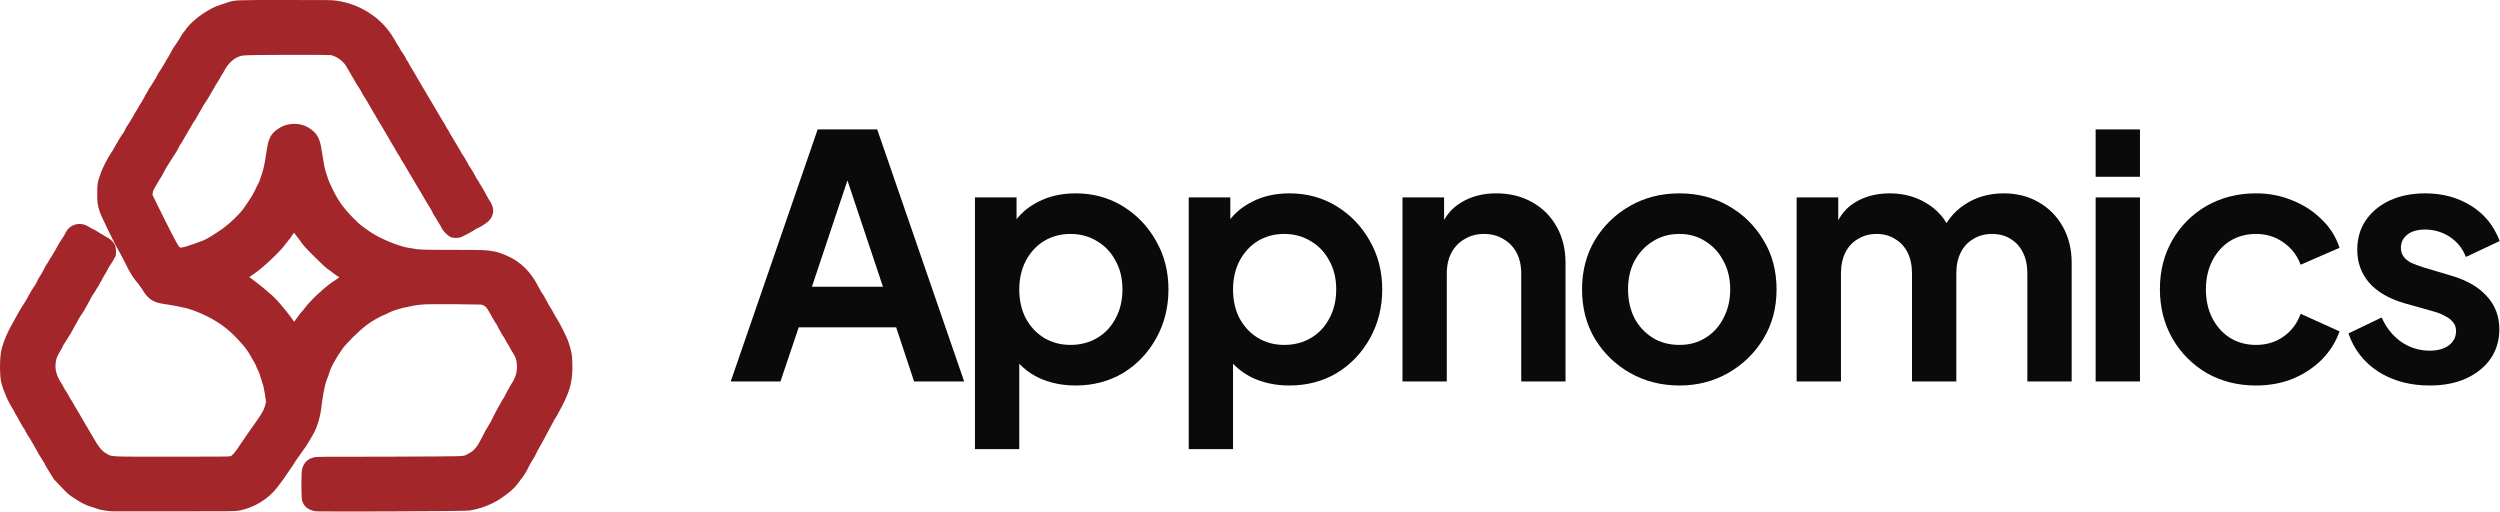
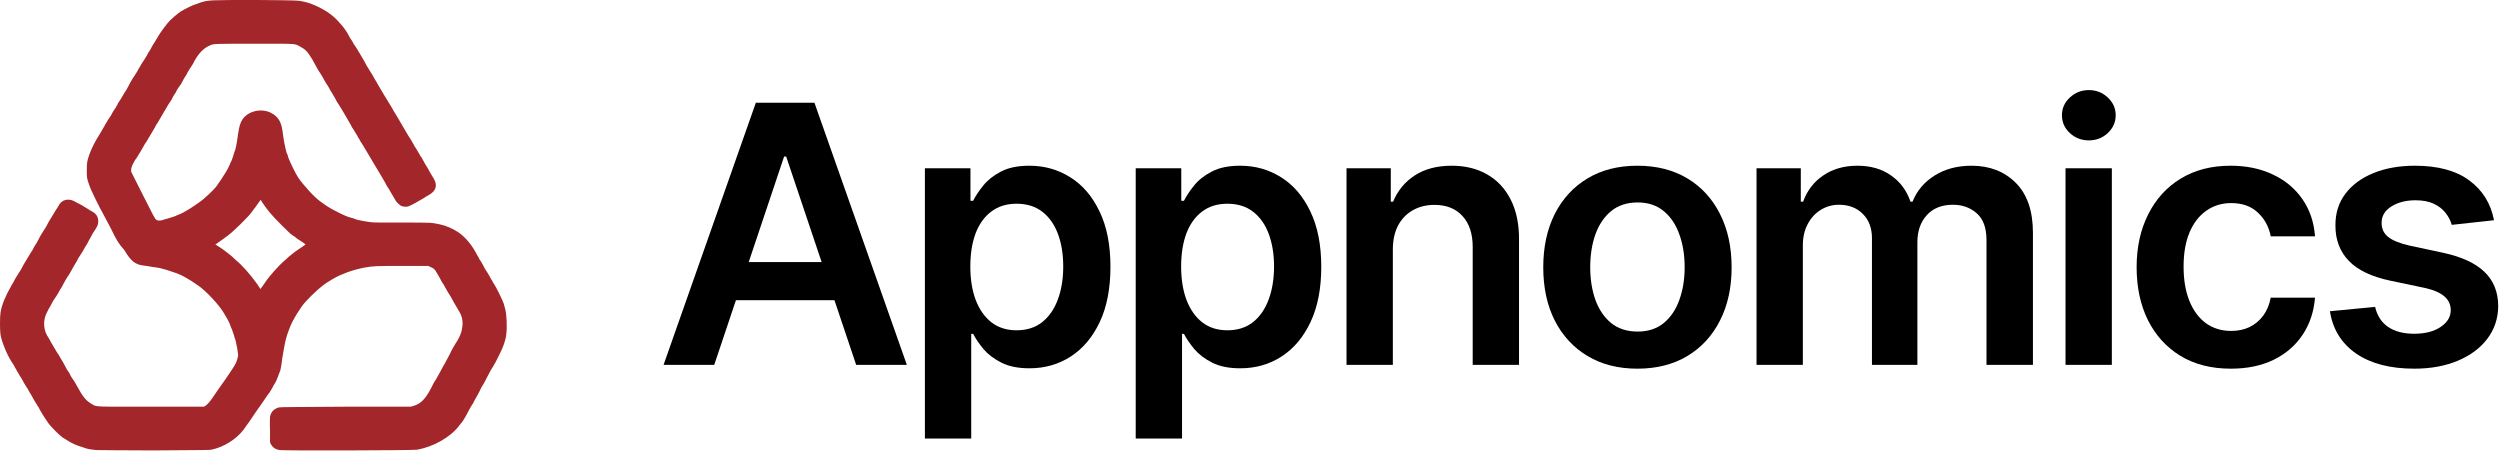
- <svg xmlns="http://www.w3.org/2000/svg" width="391" height="80" viewBox="0 0 391 80" fill="none">
-   <path d="M17.585 79.975C16.709 79.913 15.896 79.788 15.271 79.601C14.958 79.476 14.395 79.289 14.145 79.226C13.394 78.977 12.831 78.727 11.705 77.978C10.83 77.416 10.704 77.353 9.829 76.417C9.203 75.793 8.766 75.293 8.453 74.981C8.015 74.294 7.264 73.108 7.077 72.733C7.014 72.546 6.889 72.296 6.764 72.171C6.639 71.984 6.389 71.485 6.076 71.048C5.826 70.611 5.576 70.111 5.45 69.924C5.388 69.799 5.138 69.362 4.95 69.05C4.762 68.738 4.512 68.301 4.325 68.051C4.199 67.801 4.012 67.489 3.949 67.364C3.887 67.239 3.762 66.99 3.636 66.865C3.386 66.49 3.136 65.991 2.761 65.304C2.573 65.054 2.323 64.555 2.135 64.18C1.26 62.869 0.509 61.059 0.196 59.81C-0.054 58.749 -0.054 56.501 0.134 55.19C0.321 53.941 1.072 52.068 2.073 50.383C2.26 50.008 2.573 49.446 2.761 49.134C2.886 48.822 3.261 48.322 3.449 47.948C3.699 47.636 4.012 47.011 4.262 46.637C4.637 45.888 5.138 45.076 5.576 44.452C5.701 44.202 5.888 43.89 5.951 43.703C6.013 43.578 6.264 43.141 6.514 42.766C6.701 42.391 7.014 41.892 7.139 41.58C7.327 41.33 7.64 40.831 7.827 40.456C8.077 40.144 8.39 39.52 8.64 39.145C9.016 38.396 9.516 37.584 9.954 36.96C10.079 36.71 10.267 36.398 10.329 36.273C10.955 35.087 12.518 34.65 13.769 35.399C13.895 35.461 14.207 35.649 14.395 35.774C14.645 35.836 15.146 36.148 15.521 36.398C15.896 36.585 16.334 36.897 16.459 36.96C17.21 37.334 17.648 37.709 17.96 38.271C18.148 38.708 18.21 39.52 18.085 40.019C17.96 40.269 17.522 41.08 17.084 41.705C16.959 41.892 16.772 42.267 16.647 42.516C16.459 42.766 16.209 43.265 16.021 43.578C15.896 43.89 15.583 44.327 15.458 44.639C15.271 44.889 15.02 45.326 14.833 45.638C14.645 45.888 14.395 46.325 14.27 46.512C14.207 46.699 13.895 47.199 13.707 47.573C13.519 47.948 13.207 48.447 13.081 48.697C12.894 48.947 12.769 49.197 12.706 49.259C12.581 49.384 12.456 49.696 12.268 49.946C12.143 50.258 11.83 50.757 11.643 51.069C11.518 51.382 11.205 51.819 11.08 52.131C10.892 52.38 10.642 52.818 10.454 53.13C10.267 53.379 10.017 53.816 9.891 54.004C9.829 54.191 9.579 54.691 9.328 55.065C8.891 55.814 8.766 56.126 8.703 56.813C8.578 57.874 8.891 58.811 9.516 59.81C9.579 59.872 9.829 60.309 10.079 60.809C10.392 61.246 10.704 61.808 10.767 61.933C10.892 62.12 11.017 62.37 11.08 62.495C11.205 62.619 11.455 63.056 11.643 63.431C11.893 63.868 12.206 64.368 12.393 64.68C12.644 65.117 12.769 65.366 13.519 66.615C14.082 67.552 14.27 67.864 14.583 68.426C15.396 69.862 15.834 70.423 16.522 70.86C17.585 71.485 16.647 71.422 27.03 71.422C33.723 71.422 35.849 71.422 36.037 71.36C36.287 71.297 36.85 70.673 37.475 69.674C38.226 68.55 38.789 67.739 40.29 65.616C41.103 64.43 41.291 64.055 41.479 63.369L41.604 62.807L41.416 61.558C41.291 60.746 41.166 60.184 41.041 59.935C40.978 59.685 40.853 59.248 40.728 58.936C40.666 58.686 40.54 58.249 40.415 58.062C40.29 57.812 40.165 57.562 40.103 57.375C40.04 57.125 39.727 56.563 39.164 55.627C38.914 55.127 38.414 54.441 38.038 54.004C36.099 51.756 34.598 50.57 32.346 49.446C31.096 48.822 29.469 48.198 28.531 48.073C28.281 48.01 27.718 47.885 27.343 47.823C26.967 47.761 26.342 47.636 25.841 47.573C23.965 47.324 23.152 46.824 22.214 45.201C22.026 44.951 21.776 44.577 21.588 44.327C20.9 43.578 20.4 42.828 19.399 40.768C18.836 39.707 18.273 38.645 18.148 38.458C17.585 37.397 15.834 33.838 15.583 33.089C15.208 31.778 15.208 31.715 15.208 30.342C15.208 28.906 15.208 28.594 15.646 27.408C15.896 26.534 16.772 24.785 17.46 23.787C17.585 23.662 17.71 23.35 17.835 23.162C18.148 22.6 18.961 21.165 19.336 20.727C19.461 20.478 19.649 20.166 19.712 19.978C19.837 19.791 20.087 19.416 20.274 19.104C20.462 18.792 20.712 18.355 20.837 18.168C20.9 17.98 21.088 17.731 21.15 17.606C21.213 17.481 21.4 17.169 21.526 16.982C21.651 16.732 21.963 16.232 22.214 15.858C22.401 15.483 22.714 14.984 22.776 14.796C22.902 14.609 23.152 14.235 23.277 13.922C23.465 13.673 23.777 13.173 23.965 12.861C24.153 12.549 24.34 12.237 24.403 12.174C24.403 12.112 24.528 11.862 24.653 11.675C24.715 11.488 25.028 11.05 25.279 10.676C25.529 10.239 25.779 9.864 25.841 9.739C25.904 9.552 26.029 9.365 26.154 9.178C26.279 9.053 26.404 8.74 26.529 8.553C26.592 8.366 26.905 7.866 27.155 7.429C27.468 6.992 27.843 6.431 28.031 6.118C28.218 5.806 28.468 5.369 28.656 5.119C28.844 4.932 29.094 4.558 29.219 4.37C30.345 2.934 32.784 1.249 34.473 0.749C34.723 0.687 35.224 0.499 35.599 0.375C36.788 2.23275e-07 36.6 0 44.794 0C51.549 0 52.112 4.74458e-07 52.737 0.125C56.178 0.624 59.368 2.622 61.182 5.369C61.432 5.744 61.682 6.181 61.807 6.368C61.87 6.493 61.995 6.743 62.12 6.93C62.245 7.055 62.495 7.492 62.683 7.866C62.933 8.179 63.183 8.616 63.308 8.803C63.433 8.99 63.558 9.302 63.621 9.427C63.746 9.552 63.996 9.989 64.184 10.364C64.434 10.801 64.747 11.3 64.934 11.612C65.185 12.049 65.31 12.299 66.06 13.548C66.561 14.422 67.124 15.358 67.874 16.607C68.813 18.23 69.501 19.354 69.626 19.541C69.688 19.666 69.813 19.916 69.876 20.041C70.001 20.166 70.251 20.603 70.439 20.977C70.877 21.726 71.44 22.663 72.003 23.599C72.128 23.912 72.44 24.349 72.628 24.598C72.753 24.848 72.941 25.223 73.066 25.347C73.128 25.535 73.316 25.909 73.566 26.221C73.754 26.534 74.004 26.908 74.129 27.158C74.254 27.408 74.442 27.72 74.504 27.845C74.63 28.032 74.755 28.282 74.88 28.407C74.942 28.594 75.255 29.093 75.568 29.593C75.818 30.092 76.131 30.592 76.193 30.717C76.256 30.841 76.381 31.091 76.506 31.279C77.194 32.277 77.319 33.089 76.881 33.963C76.631 34.462 76.193 34.837 75.255 35.399C75.005 35.524 74.692 35.711 74.504 35.774C73.879 36.211 72.44 36.96 72.128 37.085C71.565 37.272 70.877 37.272 70.376 37.022C69.938 36.773 69.313 36.148 69.063 35.649C69 35.461 68.688 34.962 68.437 34.587C68.25 34.213 67.937 33.713 67.749 33.464C67.562 32.964 67.374 32.714 66.623 31.466C66.123 30.592 65.56 29.655 64.809 28.407C63.871 26.783 63.183 25.66 63.121 25.535C63.058 25.41 62.87 25.16 62.745 24.973C62.683 24.723 62.433 24.349 62.245 24.099C62.057 23.787 61.807 23.35 61.682 23.1C61.494 22.788 61.056 22.101 60.681 21.414C60.306 20.79 59.931 20.103 59.806 19.916C59.68 19.666 59.43 19.354 59.305 19.104C59.18 18.855 58.867 18.355 58.617 17.918C58.367 17.481 58.117 17.044 57.992 16.857C57.929 16.732 57.679 16.295 57.491 15.983C57.304 15.671 57.053 15.233 56.866 14.984C56.741 14.734 56.553 14.422 56.49 14.297C56.428 14.172 56.24 13.86 56.115 13.673C55.928 13.423 55.615 12.923 55.427 12.549C54.426 10.863 54.301 10.614 54.114 10.301C53.613 9.49 52.612 8.803 51.737 8.616C51.111 8.553 38.727 8.553 38.038 8.678C36.788 8.865 35.724 9.739 34.911 11.363C34.786 11.55 34.473 12.049 34.285 12.424C34.035 12.799 33.785 13.236 33.66 13.423C33.597 13.548 33.472 13.797 33.347 13.985C33.222 14.172 33.097 14.422 32.972 14.609C32.847 14.859 32.659 15.233 32.472 15.483C32.284 15.795 31.971 16.232 31.784 16.544C31.659 16.794 31.471 17.106 31.408 17.231C31.346 17.294 31.221 17.543 31.096 17.731C31.033 17.918 30.72 18.355 30.533 18.73C30.282 19.042 30.032 19.541 29.907 19.729C29.344 20.727 28.468 22.163 28.343 22.413C28.218 22.538 28.031 22.85 27.905 23.162C27.655 23.662 26.967 24.723 26.467 25.472C26.342 25.66 26.154 26.034 25.966 26.284C25.841 26.534 25.529 27.096 25.341 27.47C24.841 28.219 24.715 28.469 24.215 29.343C23.965 29.78 23.902 29.905 23.902 30.155L23.84 30.467L25.716 34.275C27.593 37.959 27.905 38.583 28.156 38.708C28.281 38.77 28.781 38.645 29.219 38.521C29.407 38.458 29.845 38.271 30.157 38.208C30.47 38.084 30.908 37.959 31.158 37.834C31.408 37.771 31.721 37.647 31.846 37.584C32.346 37.397 33.848 36.46 34.974 35.649C35.912 34.962 37.413 33.526 37.976 32.777C39.227 31.029 39.727 30.155 40.103 29.281C40.228 29.093 40.353 28.719 40.478 28.594C40.54 28.407 40.728 27.845 40.916 27.345C41.228 26.346 41.354 25.909 41.666 23.787C41.979 21.602 42.354 20.852 43.668 20.041C44.981 19.167 46.92 19.167 48.171 19.916C49.547 20.727 50.048 21.602 50.298 23.474C50.486 24.473 50.736 26.221 50.861 26.596C51.299 28.032 51.424 28.344 51.674 28.844C52.737 31.216 53.613 32.465 55.427 34.275C56.365 35.212 56.553 35.337 57.992 36.336C59.493 37.334 62.37 38.521 63.934 38.77C64.246 38.833 64.747 38.895 65.122 38.958C65.685 39.02 66.06 39.083 70.626 39.083C75.943 39.083 75.881 39.083 77.319 39.332C78.132 39.52 78.132 39.52 79.196 39.956C81.385 40.893 83.011 42.454 84.262 44.951C84.387 45.138 84.512 45.451 84.638 45.638C84.888 45.95 85.388 46.824 85.576 47.199C85.638 47.386 85.826 47.698 85.951 47.885C86.076 48.073 86.389 48.572 86.576 48.947C86.827 49.384 87.014 49.758 87.077 49.821C87.577 50.57 88.766 52.942 88.953 53.629C89.454 55.19 89.454 55.377 89.516 56.876C89.579 59.373 89.266 60.809 88.015 63.306C87.64 63.993 87.264 64.742 87.139 64.929C86.827 65.429 86.451 66.053 85.951 67.052C85.638 67.614 85.2 68.426 85.013 68.8C84.825 69.175 84.387 69.924 84.075 70.486C83.824 71.048 83.512 71.61 83.386 71.797C83.011 72.359 82.761 72.858 82.448 73.483C82.261 73.857 81.948 74.357 81.76 74.606C81.573 74.856 81.197 75.293 81.01 75.605C80.322 76.479 79.696 77.041 78.195 78.04C76.881 78.914 75.067 79.601 73.379 79.851C72.691 79.975 50.298 80.038 49.422 79.975C48.234 79.788 47.483 79.226 47.233 78.227C47.108 77.79 47.108 73.857 47.233 73.42C47.483 72.421 48.046 71.797 49.047 71.547C49.36 71.422 50.048 71.422 60.806 71.422C73.441 71.36 72.378 71.422 73.066 71.048C74.129 70.548 74.567 70.049 75.505 68.176C75.755 67.676 76.068 67.052 76.193 66.927C76.569 66.303 76.881 65.741 77.069 65.366C77.132 65.117 77.507 64.555 77.757 63.993C78.07 63.431 78.445 62.807 78.57 62.557C78.758 62.307 78.945 61.995 79.008 61.808C79.196 61.433 79.696 60.497 80.009 59.997C80.759 58.936 81.01 57.687 80.759 56.439C80.697 56.002 80.572 55.752 79.946 54.753C79.759 54.378 79.446 53.816 79.196 53.442C79.008 53.067 78.758 52.63 78.633 52.505C78.57 52.38 78.32 51.944 78.07 51.507C77.882 51.132 77.632 50.632 77.507 50.508C77.382 50.32 77.257 50.071 77.132 49.883C76.881 49.446 76.444 48.635 76.193 48.26C76.006 48.01 75.943 47.948 75.63 47.761L75.255 47.636L70.877 47.573C68.25 47.573 66.373 47.573 65.998 47.636C64.434 47.761 61.807 48.385 60.994 48.822C60.869 48.884 60.493 49.072 60.243 49.197C59.493 49.446 57.992 50.32 57.366 50.82C56.115 51.756 54.176 53.692 53.551 54.566C52.3 56.376 51.674 57.562 51.361 58.749C51.236 58.998 51.111 59.435 50.986 59.748C50.798 60.247 50.423 62.245 50.298 63.431C50.11 65.179 49.61 66.802 49.047 67.801C48.922 67.989 48.734 68.363 48.547 68.675C48.359 68.987 48.046 69.487 47.859 69.799C47.108 70.86 46.232 72.047 45.794 72.796C44.731 74.357 44.231 75.106 43.355 76.23C41.979 78.04 39.665 79.476 37.35 79.851C36.85 79.975 36.037 79.975 27.343 79.975C22.088 79.975 17.71 79.975 17.585 79.975ZM46.608 49.509C46.795 49.197 47.171 48.76 47.358 48.572C47.546 48.322 47.859 47.948 48.046 47.698C48.547 47.136 49.36 46.262 50.048 45.7C50.361 45.388 50.798 45.014 51.049 44.826C51.299 44.639 51.799 44.202 52.237 43.952C52.675 43.64 53.05 43.39 53.05 43.39C53.05 43.328 52.863 43.203 52.612 43.078C52.362 42.891 52.112 42.703 51.924 42.579C51.799 42.454 51.486 42.204 51.236 42.079C50.986 41.892 50.361 41.33 49.235 40.206C47.671 38.645 47.546 38.521 46.795 37.459L45.982 36.398L45.669 36.835C45.544 37.085 45.294 37.397 45.169 37.522C45.106 37.647 44.856 37.896 44.669 38.146C43.981 39.207 41.041 41.954 39.727 42.828C39.54 42.953 39.289 43.141 39.164 43.203L38.977 43.39L39.164 43.453C39.477 43.703 40.666 44.577 41.166 45.014C41.479 45.263 41.916 45.638 42.104 45.825C43.042 46.512 44.606 48.385 45.607 49.758L45.982 50.32L46.107 50.195C46.17 50.071 46.42 49.758 46.608 49.509Z" fill-rule="evenodd" clip-rule="evenodd" fill="#A3262A" />
-   <path d="M379.999 60.293C376.93 60.293 374.249 59.57 371.956 58.124C369.699 56.642 368.147 54.649 367.3 52.145L372.485 49.658C373.226 51.281 374.249 52.55 375.554 53.468C376.894 54.385 378.376 54.843 379.999 54.843C381.268 54.843 382.274 54.561 383.014 53.997C383.755 53.432 384.125 52.692 384.125 51.774C384.125 51.21 383.967 50.752 383.649 50.399C383.367 50.011 382.961 49.693 382.432 49.446C381.939 49.164 381.392 48.935 380.792 48.759L376.083 47.436C373.649 46.73 371.797 45.654 370.528 44.208C369.293 42.762 368.676 41.051 368.676 39.076C368.676 37.312 369.117 35.778 369.998 34.473C370.916 33.132 372.168 32.092 373.755 31.351C375.378 30.61 377.23 30.24 379.311 30.24C382.027 30.24 384.425 30.893 386.506 32.198C388.588 33.503 390.069 35.337 390.951 37.7L385.66 40.187C385.166 38.882 384.337 37.841 383.173 37.065C382.009 36.289 380.704 35.901 379.258 35.901C378.094 35.901 377.177 36.166 376.506 36.695C375.836 37.224 375.501 37.912 375.501 38.758C375.501 39.288 375.642 39.746 375.924 40.134C376.207 40.522 376.595 40.84 377.088 41.087C377.618 41.334 378.217 41.563 378.887 41.774L383.491 43.15C385.854 43.856 387.67 44.914 388.94 46.325C390.245 47.736 390.898 49.464 390.898 51.51C390.898 53.238 390.439 54.773 389.522 56.113C388.605 57.418 387.335 58.441 385.713 59.182C384.09 59.923 382.185 60.293 379.999 60.293Z" fill="#0A0A0A" />
-   <path d="M352.835 60.293C349.977 60.293 347.402 59.64 345.11 58.335C342.852 56.995 341.071 55.196 339.766 52.938C338.461 50.646 337.808 48.071 337.808 45.214C337.808 42.356 338.461 39.799 339.766 37.542C341.071 35.284 342.852 33.503 345.11 32.198C347.402 30.893 349.977 30.24 352.835 30.24C354.88 30.24 356.785 30.61 358.549 31.351C360.313 32.057 361.829 33.044 363.099 34.314C364.404 35.549 365.339 37.03 365.903 38.758L359.819 41.404C359.29 39.958 358.39 38.794 357.12 37.912C355.886 37.03 354.457 36.589 352.835 36.589C351.318 36.589 349.96 36.96 348.761 37.7C347.596 38.441 346.679 39.464 346.009 40.769C345.339 42.074 345.004 43.573 345.004 45.267C345.004 46.96 345.339 48.459 346.009 49.764C346.679 51.069 347.596 52.092 348.761 52.833C349.96 53.573 351.318 53.944 352.835 53.944C354.492 53.944 355.939 53.503 357.173 52.621C358.408 51.739 359.29 50.557 359.819 49.076L365.903 51.827C365.339 53.45 364.422 54.914 363.152 56.219C361.882 57.489 360.365 58.494 358.602 59.235C356.838 59.94 354.916 60.293 352.835 60.293Z" fill="#0A0A0A" />
-   <path d="M327.758 59.658V30.875H334.689V59.658H327.758ZM327.758 27.647V20.24H334.689V27.647H327.758Z" fill="#0A0A0A" />
-   <path d="M280.994 59.658V30.875H287.502V37.542L286.762 36.431C287.291 34.349 288.349 32.797 289.936 31.774C291.524 30.752 293.393 30.24 295.545 30.24C297.908 30.24 299.989 30.857 301.788 32.092C303.587 33.326 304.751 34.949 305.28 36.96L303.323 37.118C304.204 34.825 305.527 33.115 307.291 31.986C309.054 30.822 311.083 30.24 313.375 30.24C315.421 30.24 317.238 30.698 318.825 31.616C320.448 32.533 321.718 33.82 322.635 35.478C323.552 37.101 324.01 38.988 324.01 41.139V59.658H317.079V42.78C317.079 41.51 316.85 40.416 316.391 39.499C315.933 38.582 315.298 37.877 314.487 37.383C313.675 36.854 312.688 36.589 311.524 36.589C310.43 36.589 309.46 36.854 308.614 37.383C307.767 37.877 307.114 38.582 306.656 39.499C306.197 40.416 305.968 41.51 305.968 42.78V59.658H299.037V42.78C299.037 41.51 298.807 40.416 298.349 39.499C297.89 38.582 297.238 37.877 296.391 37.383C295.58 36.854 294.61 36.589 293.481 36.589C292.388 36.589 291.418 36.854 290.571 37.383C289.725 37.877 289.072 38.582 288.613 39.499C288.155 40.416 287.926 41.51 287.926 42.78V59.658H280.994Z" fill="#0A0A0A" />
-   <path d="M262.669 60.293C259.847 60.293 257.272 59.64 254.944 58.335C252.651 57.03 250.817 55.249 249.441 52.991C248.101 50.734 247.431 48.159 247.431 45.267C247.431 42.374 248.101 39.799 249.441 37.542C250.817 35.284 252.651 33.503 254.944 32.198C257.237 30.893 259.812 30.24 262.669 30.24C265.491 30.24 268.048 30.893 270.341 32.198C272.634 33.503 274.45 35.284 275.791 37.542C277.166 39.764 277.854 42.339 277.854 45.267C277.854 48.159 277.166 50.734 275.791 52.991C274.415 55.249 272.581 57.03 270.288 58.335C267.995 59.64 265.455 60.293 262.669 60.293ZM262.669 53.944C264.221 53.944 265.579 53.573 266.743 52.833C267.942 52.092 268.877 51.069 269.547 49.764C270.253 48.423 270.605 46.924 270.605 45.267C270.605 43.573 270.253 42.092 269.547 40.822C268.877 39.517 267.942 38.494 266.743 37.753C265.579 36.977 264.221 36.589 262.669 36.589C261.082 36.589 259.688 36.977 258.489 37.753C257.29 38.494 256.337 39.517 255.632 40.822C254.962 42.092 254.626 43.573 254.626 45.267C254.626 46.924 254.962 48.423 255.632 49.764C256.337 51.069 257.29 52.092 258.489 52.833C259.688 53.573 261.082 53.944 262.669 53.944Z" fill="#0A0A0A" />
-   <path d="M219.347 59.658V30.875H225.855V36.536L225.326 35.531C225.996 33.803 227.09 32.498 228.607 31.616C230.159 30.698 231.958 30.24 234.004 30.24C236.12 30.24 237.989 30.698 239.612 31.616C241.27 32.533 242.557 33.82 243.474 35.478C244.392 37.101 244.85 38.988 244.85 41.139V59.658H237.919V42.78C237.919 41.51 237.672 40.416 237.178 39.499C236.684 38.582 235.997 37.877 235.115 37.383C234.268 36.854 233.263 36.589 232.099 36.589C230.97 36.589 229.965 36.854 229.083 37.383C228.201 37.877 227.513 38.582 227.019 39.499C226.526 40.416 226.279 41.51 226.279 42.78V59.658H219.347Z" fill="#0A0A0A" />
-   <path d="M185.916 70.24V30.875H192.423V36.589L191.789 35.161C192.776 33.609 194.117 32.409 195.81 31.563C197.503 30.681 199.461 30.24 201.683 30.24C204.399 30.24 206.85 30.91 209.037 32.251C211.224 33.591 212.953 35.39 214.222 37.647C215.528 39.905 216.18 42.445 216.18 45.267C216.18 48.053 215.545 50.593 214.275 52.886C213.006 55.178 211.277 56.995 209.09 58.335C206.903 59.64 204.416 60.293 201.63 60.293C199.549 60.293 197.626 59.887 195.863 59.076C194.134 58.23 192.759 57.03 191.736 55.478L192.847 54.102V70.24H185.916ZM200.836 53.944C202.424 53.944 203.834 53.573 205.069 52.833C206.304 52.092 207.256 51.069 207.926 49.764C208.632 48.459 208.984 46.96 208.984 45.267C208.984 43.573 208.632 42.092 207.926 40.822C207.256 39.517 206.304 38.494 205.069 37.753C203.834 36.977 202.424 36.589 200.836 36.589C199.319 36.589 197.944 36.96 196.709 37.7C195.51 38.441 194.558 39.482 193.852 40.822C193.182 42.127 192.847 43.609 192.847 45.267C192.847 46.96 193.182 48.459 193.852 49.764C194.558 51.069 195.51 52.092 196.709 52.833C197.944 53.573 199.319 53.944 200.836 53.944Z" fill="#0A0A0A" />
-   <path d="M152.482 70.24V30.875H158.99V36.589L158.355 35.161C159.343 33.609 160.684 32.409 162.377 31.563C164.07 30.681 166.027 30.24 168.25 30.24C170.966 30.24 173.417 30.91 175.604 32.251C177.791 33.591 179.52 35.39 180.789 37.647C182.095 39.905 182.747 42.445 182.747 45.267C182.747 48.053 182.112 50.593 180.842 52.886C179.572 55.178 177.844 56.995 175.657 58.335C173.47 59.64 170.983 60.293 168.197 60.293C166.116 60.293 164.193 59.887 162.43 59.076C160.701 58.23 159.325 57.03 158.303 55.478L159.414 54.102V70.24H152.482ZM167.403 53.944C168.99 53.944 170.401 53.573 171.636 52.833C172.87 52.092 173.823 51.069 174.493 49.764C175.199 48.459 175.551 46.96 175.551 45.267C175.551 43.573 175.199 42.092 174.493 40.822C173.823 39.517 172.87 38.494 171.636 37.753C170.401 36.977 168.99 36.589 167.403 36.589C165.886 36.589 164.511 36.96 163.276 37.7C162.077 38.441 161.124 39.482 160.419 40.822C159.749 42.127 159.414 43.609 159.414 45.267C159.414 46.96 159.749 48.459 160.419 49.764C161.124 51.069 162.077 52.092 163.276 52.833C164.511 53.573 165.886 53.944 167.403 53.944Z" fill="#0A0A0A" />
-   <path d="M114.286 59.658L127.884 20.24H137.196L150.794 59.658H142.963L140.159 51.193H124.921L122.063 59.658H114.286ZM126.984 44.843H138.095L131.534 25.214H133.545L126.984 44.843Z" fill="#0A0A0A" />
+ <svg xmlns="http://www.w3.org/2000/svg" width="444" height="80" viewBox="0 0 444 80" fill="none">
+   <path d="M17.066 79.931C16.304 79.868 15.604 79.742 15.223 79.615C14.969 79.552 14.587 79.363 14.27 79.3C13.634 79.11 12.617 78.668 11.981 78.227C11.727 78.1 11.409 77.848 11.155 77.721C10.583 77.343 8.93 75.701 8.486 75.007C8.041 74.375 7.278 73.175 7.087 72.797C7.024 72.67 6.896 72.355 6.769 72.228C6.642 72.039 6.324 71.534 6.07 71.092C5.816 70.65 5.562 70.145 5.435 69.956C5.307 69.829 5.117 69.387 4.926 69.072C4.735 68.756 4.418 68.314 4.29 68.061C4.163 67.809 3.973 67.493 3.909 67.367C3.845 67.241 3.718 66.988 3.591 66.862C3.337 66.42 2.829 65.599 2.638 65.22C2.574 65.031 2.384 64.778 2.32 64.652C1.367 63.326 0.35 60.864 0.095 59.475C-0.032 58.717 -0.032 56.255 0.095 55.497C0.286 54.171 1.049 52.404 2.002 50.762C2.256 50.32 2.574 49.815 2.701 49.499C2.892 49.247 3.146 48.742 3.401 48.363C3.655 48.047 3.973 47.416 4.163 47.037C4.608 46.279 5.117 45.459 5.498 44.827C5.689 44.575 5.879 44.259 5.943 44.069C6.007 43.943 6.261 43.501 6.515 43.122C6.706 42.744 7.024 42.239 7.151 41.923C7.341 41.67 7.596 41.165 7.85 40.786C8.104 40.471 8.422 39.839 8.613 39.461C9.058 38.703 9.566 37.882 9.947 37.251C10.138 36.998 10.329 36.682 10.392 36.556C10.901 35.483 12.108 35.167 13.189 35.735C13.38 35.862 13.761 36.051 14.015 36.177C14.27 36.304 14.842 36.619 15.223 36.872C15.604 37.124 16.049 37.377 16.24 37.503C17.066 37.882 17.448 38.513 17.448 39.271C17.448 39.903 17.321 40.218 16.494 41.418C16.367 41.67 16.177 41.986 16.049 42.239C15.922 42.491 15.604 42.996 15.477 43.312C15.287 43.627 14.969 44.069 14.842 44.385C14.715 44.638 14.397 45.08 14.206 45.395C14.015 45.648 13.761 46.09 13.698 46.279C13.57 46.469 13.316 46.974 13.062 47.353C12.871 47.731 12.553 48.236 12.426 48.489C12.299 48.742 12.108 48.994 11.981 49.184C11.918 49.31 11.727 49.562 11.6 49.815C11.473 50.068 11.155 50.573 11.028 50.888C10.837 51.204 10.52 51.646 10.392 51.962C10.265 52.214 9.947 52.656 9.757 52.972C9.566 53.224 9.312 53.603 9.248 53.792C9.185 53.982 8.867 54.487 8.613 54.929C7.977 56.066 7.786 56.886 7.85 57.896C7.977 58.843 8.104 59.222 8.803 60.296C8.867 60.485 9.185 60.99 9.439 61.432C9.693 61.874 10.011 62.379 10.075 62.505C10.202 62.695 10.329 62.947 10.456 63.074C10.52 63.2 10.837 63.768 11.155 64.273C11.473 64.841 11.727 65.283 11.727 65.347C11.727 65.347 11.854 65.599 12.045 65.852C12.236 66.104 12.49 66.546 12.617 66.862C12.808 67.114 12.998 67.493 13.126 67.62C13.253 67.809 13.443 68.125 13.57 68.377C14.778 70.587 15.223 71.092 16.24 71.723C17.194 72.292 16.24 72.228 26.918 72.228H36.199L36.453 72.102C36.77 71.913 37.406 71.218 38.042 70.208C38.614 69.387 39.122 68.63 40.076 67.304C41.792 64.778 41.919 64.589 42.173 63.705L42.3 63.074L42.11 61.748C41.919 60.864 41.855 60.359 41.665 59.98C41.601 59.664 41.474 59.222 41.347 58.97C41.283 58.717 41.156 58.338 41.029 58.149C40.966 57.96 40.839 57.644 40.775 57.455C40.648 57.139 40.33 56.507 39.694 55.497C38.868 54.108 36.58 51.646 35.181 50.699C33.656 49.626 32.321 48.868 31.431 48.552C29.842 47.984 29.143 47.794 28.38 47.605C27.935 47.542 27.363 47.416 27.109 47.416C26.855 47.353 26.346 47.289 25.965 47.226C25.012 47.1 24.63 47.037 24.185 46.784C23.613 46.532 23.041 45.9 22.533 45.143C22.342 44.827 22.088 44.385 21.897 44.196C21.198 43.438 20.626 42.554 19.736 40.66C19.227 39.713 18.655 38.64 18.465 38.261C17.638 36.809 16.113 33.715 15.859 32.894C15.414 31.631 15.414 31.568 15.414 30.242C15.414 28.854 15.477 28.601 15.859 27.465C16.177 26.517 16.939 25.002 17.638 23.929C17.702 23.803 17.893 23.487 18.02 23.297C18.338 22.729 19.164 21.277 19.482 20.835C19.672 20.583 19.863 20.267 19.927 20.078C20.054 19.888 20.244 19.509 20.499 19.194C20.689 18.878 20.944 18.436 21.007 18.247C21.134 18.057 21.325 17.805 21.389 17.678C21.452 17.552 21.643 17.236 21.77 17.047C21.897 16.794 22.215 16.289 22.469 15.911C22.66 15.532 22.978 15.027 23.041 14.837C23.168 14.648 23.359 14.269 23.55 13.953C23.74 13.701 24.058 13.196 24.249 12.88C24.439 12.564 24.63 12.248 24.63 12.185C24.694 12.122 24.821 11.87 24.948 11.68C25.012 11.491 25.329 11.049 25.584 10.67C25.838 10.228 26.092 9.849 26.156 9.723C26.219 9.534 26.346 9.344 26.474 9.155C26.601 9.029 26.728 8.713 26.855 8.523C26.918 8.334 27.236 7.829 27.491 7.45C27.745 7.008 28.062 6.503 28.126 6.377C28.635 5.556 29.652 4.167 30.224 3.599C30.605 3.22 31.558 2.399 32.13 2.02C32.639 1.705 34.228 0.884 34.736 0.758C34.927 0.695 35.309 0.568 35.626 0.442C37.025 -7.15017e-07 37.279 0 45.669 0C53.106 0.063 52.852 0.063 54.059 0.316C55.712 0.695 57.809 1.768 59.017 2.778C60.161 3.725 61.369 5.177 61.941 6.314C62.005 6.44 62.132 6.692 62.259 6.882C62.386 7.008 62.64 7.45 62.831 7.829C63.085 8.145 63.339 8.587 63.467 8.776C63.594 8.965 63.721 9.281 63.848 9.407C63.911 9.534 64.229 10.102 64.547 10.607C64.865 11.175 65.119 11.617 65.119 11.68C65.119 11.68 65.246 11.87 65.373 12.059C65.501 12.248 65.755 12.754 66.009 13.069C66.2 13.448 66.517 13.953 66.645 14.206C66.835 14.458 67.026 14.837 67.153 15.09C67.471 15.595 69.06 18.31 69.632 19.194C69.759 19.446 69.95 19.762 70.013 19.888C70.141 20.014 70.395 20.52 70.713 21.025C71.285 21.972 71.857 22.982 72.302 23.739C72.492 24.055 72.746 24.497 72.937 24.75C73.064 25.002 73.319 25.381 73.382 25.507C73.446 25.697 73.7 26.076 73.891 26.391C74.081 26.707 74.335 27.086 74.463 27.338C74.59 27.591 74.781 27.907 74.908 28.033C74.971 28.222 75.162 28.475 75.225 28.601C75.289 28.79 75.607 29.296 75.925 29.801C76.179 30.306 76.497 30.811 76.56 30.937C76.624 31.063 76.814 31.316 76.942 31.568C77.768 32.831 77.514 33.904 76.115 34.662C75.861 34.788 75.48 35.041 75.289 35.167C74.653 35.546 73.128 36.43 72.746 36.556C72.302 36.809 71.666 36.746 71.221 36.556C70.84 36.304 70.331 35.862 70.077 35.294C69.95 35.104 69.695 34.599 69.441 34.22C69.251 33.841 68.933 33.336 68.742 33.084C68.488 32.579 68.361 32.326 67.598 31.063C67.09 30.179 66.517 29.232 65.755 27.97C64.801 26.328 64.102 25.192 63.975 25.065C63.975 24.939 63.784 24.686 63.657 24.497C63.53 24.244 63.339 23.866 63.149 23.613C62.958 23.297 62.704 22.855 62.513 22.603C62.386 22.287 61.941 21.593 61.56 20.898C61.178 20.267 60.797 19.572 60.67 19.383C60.543 19.13 60.288 18.815 60.161 18.562C59.971 18.31 59.653 17.805 59.462 17.363C59.208 16.921 58.954 16.479 58.827 16.289C58.699 16.163 58.509 15.721 58.318 15.405C58.127 15.09 57.809 14.648 57.682 14.395C57.555 14.143 57.364 13.827 57.301 13.701C57.237 13.574 57.047 13.259 56.92 13.069C56.729 12.817 56.411 12.312 56.22 11.933C55.966 11.491 55.648 10.923 55.458 10.544C54.631 9.155 54.25 8.776 53.297 8.271C52.28 7.703 52.788 7.766 45.161 7.766C38.169 7.766 38.042 7.766 37.406 8.018C36.262 8.46 35.372 9.344 34.546 10.796C34.419 11.112 34.164 11.554 33.974 11.807C33.783 12.059 33.529 12.501 33.338 12.817C33.211 13.133 33.02 13.448 32.957 13.511C32.893 13.574 32.766 13.827 32.639 14.016C32.512 14.269 32.321 14.648 32.13 14.963C31.94 15.216 31.622 15.658 31.431 15.974C31.304 16.289 31.113 16.605 31.05 16.668C30.986 16.731 30.859 16.984 30.732 17.173C30.669 17.363 30.414 17.805 30.16 18.183C29.906 18.499 29.652 19.004 29.524 19.194C28.952 20.204 28.062 21.656 27.935 21.909C27.808 22.035 27.618 22.35 27.491 22.666C27.236 23.108 26.664 24.055 26.029 25.128C25.838 25.381 25.647 25.697 25.584 25.823C25.52 25.949 25.266 26.391 25.012 26.833C24.757 27.212 24.503 27.654 24.439 27.78C24.376 27.907 24.185 28.159 23.995 28.412C23.486 29.296 23.295 29.737 23.295 30.116V30.495L25.266 34.41C27.236 38.324 27.491 38.829 27.745 39.019C28.126 39.271 28.571 39.208 29.27 38.955C29.524 38.892 29.969 38.766 30.351 38.64C30.732 38.513 31.177 38.387 31.368 38.261C31.558 38.198 31.813 38.072 32.003 38.008C32.512 37.819 34.101 36.872 35.309 35.988C36.326 35.294 38.042 33.652 38.487 33.02C38.614 32.831 38.995 32.263 39.313 31.821C39.949 30.874 40.457 30.053 40.775 29.296C40.839 29.043 41.029 28.727 41.093 28.601C41.156 28.412 41.41 27.843 41.538 27.275C41.919 26.328 41.983 25.886 42.3 23.676C42.491 22.414 42.682 21.782 43.063 21.214C44.08 19.699 46.368 19.194 48.084 20.014C49.419 20.709 49.928 21.593 50.182 23.297C50.373 24.939 50.691 26.391 50.881 27.086C51.008 27.275 51.136 27.654 51.199 27.97C51.453 28.664 52.47 30.811 52.979 31.568C53.996 33.02 55.839 35.041 56.92 35.799C58.382 36.872 58.89 37.124 59.653 37.503C60.733 38.072 61.687 38.513 62.259 38.64C62.513 38.703 62.958 38.829 63.212 38.955C63.403 39.019 63.911 39.145 64.293 39.208C66.454 39.587 65.755 39.524 71.285 39.524C76.751 39.524 76.56 39.524 78.086 39.839C79.103 40.029 80.438 40.597 81.454 41.291C82.662 42.112 83.87 43.564 84.76 45.332C84.887 45.522 85.078 45.837 85.141 46.027C85.395 46.342 86.094 47.605 86.094 47.668C86.094 47.668 86.222 47.921 86.412 48.173C86.603 48.426 86.921 48.994 87.112 49.373C87.366 49.815 87.62 50.194 87.62 50.257C88.129 50.951 89.209 53.224 89.463 53.919C89.527 54.171 89.654 54.613 89.718 54.866C89.972 55.687 90.099 58.086 89.908 59.412C89.845 60.296 89.336 61.748 88.764 62.821C88.065 64.273 87.874 64.589 87.683 64.905C87.302 65.473 86.984 66.041 86.476 67.051C86.222 67.62 85.777 68.377 85.522 68.756C85.332 69.198 85.014 69.766 84.823 70.145C84.633 70.461 84.378 70.903 84.251 71.155C84.188 71.345 83.997 71.66 83.87 71.85C83.488 72.418 83.171 73.049 82.853 73.681C82.662 74.059 82.344 74.501 82.217 74.754C82.026 75.007 81.709 75.385 81.518 75.638C79.993 77.658 76.942 79.363 74.081 79.868C73.319 79.994 50.373 80.057 49.674 79.931C48.847 79.805 48.402 79.426 48.084 78.858L47.957 78.542V76.395C47.894 75.007 47.957 74.123 47.957 73.996C48.148 73.112 48.657 72.607 49.546 72.355C49.674 72.292 52.407 72.292 61.369 72.228H72.937L73.382 72.102C74.717 71.723 75.543 70.903 76.624 68.819C76.878 68.251 77.196 67.683 77.323 67.556C77.641 66.988 78.022 66.357 78.213 65.978C78.34 65.725 78.658 65.094 78.975 64.589C79.993 62.758 80.056 62.569 80.183 62.253C80.374 61.937 80.882 60.99 81.2 60.548C81.518 60.043 81.963 59.096 82.026 58.528C82.281 57.328 82.154 56.318 81.582 55.371C80.882 54.171 80.247 53.098 79.993 52.593C79.802 52.34 79.484 51.772 79.23 51.33C78.976 50.888 78.721 50.383 78.594 50.257C78.531 50.131 78.34 49.878 78.276 49.689C78.022 49.184 77.514 48.363 77.323 48.047C77.069 47.731 76.942 47.605 76.433 47.416L76.052 47.226H71.666C66.645 47.226 66.454 47.226 64.611 47.542C63.339 47.794 61.687 48.3 61.051 48.615C60.924 48.678 60.606 48.805 60.416 48.868C59.78 49.12 58.064 50.131 57.428 50.636C56.03 51.709 54.186 53.54 53.551 54.487C52.724 55.687 52.47 56.129 51.962 57.076C51.644 57.707 51.39 58.338 51.263 58.717C51.136 59.033 50.945 59.601 50.881 59.854C50.691 60.359 50.309 62.505 50.118 63.705C50.055 64.463 49.864 65.41 49.801 65.725C49.546 66.42 49.102 67.62 48.974 67.809C48.911 67.935 48.72 68.251 48.529 68.567C48.275 69.072 48.084 69.451 47.449 70.271C46.686 71.408 46.114 72.228 45.606 72.923C44.525 74.565 44.017 75.259 43.19 76.395C41.919 78.037 39.694 79.426 37.533 79.868C36.961 79.931 36.834 79.931 27.3 79.994C22.024 79.994 17.384 79.931 17.066 79.931ZM46.623 50.825C47.258 49.878 47.64 49.373 47.957 48.994C48.148 48.805 48.466 48.426 48.657 48.173C49.165 47.605 50.055 46.658 50.754 46.09C51.072 45.774 51.517 45.395 51.771 45.206C51.962 45.017 52.661 44.511 53.233 44.133C53.805 43.754 54.25 43.438 54.25 43.438C54.25 43.375 53.996 43.186 53.614 42.933C53.233 42.681 52.788 42.428 52.661 42.302C52.534 42.175 52.216 41.923 51.962 41.797C51.644 41.607 51.072 41.039 49.928 39.903C48.212 38.198 47.449 37.251 46.559 35.925L46.305 35.483L45.796 36.177C45.542 36.556 45.224 36.998 45.097 37.124C45.033 37.251 44.779 37.566 44.589 37.819C44.08 38.513 41.538 41.039 40.521 41.797C39.885 42.302 38.932 42.933 38.423 43.312L38.232 43.375L38.677 43.691C39.249 44.006 40.33 44.827 41.029 45.395C41.283 45.648 41.728 46.027 41.919 46.216C42.936 47.037 44.525 48.805 45.669 50.446C45.987 50.888 46.241 51.33 46.241 51.33C46.241 51.33 46.432 51.078 46.623 50.825Z" fill-rule="evenodd" clip-rule="evenodd" fill="#A3262A" />
+   <path d="M442.933 39.114L435.433 39.932C435.221 39.174 434.849 38.462 434.319 37.795C433.804 37.129 433.107 36.591 432.228 36.182C431.349 35.773 430.274 35.568 429.001 35.568C427.289 35.568 425.849 35.94 424.683 36.682C423.531 37.424 422.963 38.386 422.978 39.568C422.963 40.583 423.334 41.409 424.092 42.045C424.865 42.682 426.137 43.205 427.91 43.614L433.865 44.886C437.168 45.599 439.622 46.727 441.228 48.273C442.849 49.818 443.668 51.841 443.683 54.341C443.668 56.538 443.024 58.477 441.751 60.159C440.493 61.826 438.743 63.129 436.501 64.068C434.258 65.008 431.683 65.477 428.774 65.477C424.501 65.477 421.062 64.583 418.455 62.795C415.849 60.992 414.296 58.485 413.796 55.273L421.819 54.5C422.183 56.076 422.955 57.265 424.137 58.068C425.319 58.871 426.857 59.273 428.751 59.273C430.705 59.273 432.274 58.871 433.455 58.068C434.652 57.265 435.251 56.273 435.251 55.091C435.251 54.091 434.865 53.265 434.092 52.614C433.334 51.962 432.152 51.462 430.546 51.114L424.592 49.864C421.243 49.167 418.766 47.992 417.16 46.341C415.554 44.674 414.758 42.568 414.774 40.023C414.758 37.871 415.342 36.008 416.524 34.432C417.721 32.841 419.38 31.614 421.501 30.75C423.637 29.871 426.099 29.432 428.887 29.432C432.978 29.432 436.198 30.303 438.546 32.045C440.91 33.788 442.372 36.144 442.933 39.114Z" fill="black" />
+   <path d="M396.191 65.477C392.707 65.477 389.714 64.712 387.214 63.182C384.729 61.652 382.813 59.538 381.464 56.841C380.131 54.129 379.464 51.008 379.464 47.477C379.464 43.932 380.146 40.803 381.51 38.091C382.873 35.364 384.797 33.242 387.282 31.727C389.782 30.197 392.737 29.432 396.146 29.432C398.979 29.432 401.487 29.955 403.669 31C405.866 32.03 407.616 33.492 408.919 35.386C410.222 37.265 410.964 39.462 411.146 41.977H403.282C402.964 40.295 402.207 38.894 401.01 37.773C399.828 36.636 398.244 36.068 396.26 36.068C394.578 36.068 393.1 36.523 391.828 37.432C390.555 38.326 389.563 39.614 388.85 41.295C388.154 42.977 387.805 44.992 387.805 47.341C387.805 49.72 388.154 51.765 388.85 53.477C389.547 55.174 390.525 56.485 391.782 57.409C393.055 58.318 394.547 58.773 396.26 58.773C397.472 58.773 398.555 58.545 399.51 58.091C400.479 57.621 401.29 56.947 401.941 56.068C402.593 55.19 403.04 54.121 403.282 52.864H411.146C410.949 55.333 410.222 57.523 408.964 59.432C407.707 61.326 405.994 62.811 403.828 63.886C401.661 64.947 399.116 65.477 396.191 65.477Z" fill="black" />
+   <path d="M366.837 64.796V29.886H375.064V64.796H366.837ZM370.973 24.932C369.67 24.932 368.549 24.5 367.61 23.636C366.67 22.758 366.2 21.704 366.2 20.477C366.2 19.235 366.67 18.182 367.61 17.318C368.549 16.439 369.67 16 370.973 16C372.291 16 373.413 16.439 374.337 17.318C375.276 18.182 375.746 19.235 375.746 20.477C375.746 21.704 375.276 22.758 374.337 23.636C373.413 24.5 372.291 24.932 370.973 24.932Z" fill="black" />
+   <path d="M311.959 64.796V29.886H319.823V35.818H320.232C320.959 33.818 322.164 32.258 323.846 31.136C325.527 30 327.535 29.432 329.868 29.432C332.232 29.432 334.224 30.008 335.846 31.159C337.482 32.295 338.633 33.849 339.3 35.818H339.664C340.437 33.879 341.74 32.333 343.573 31.182C345.421 30.015 347.611 29.432 350.141 29.432C353.353 29.432 355.974 30.447 358.005 32.477C360.035 34.508 361.05 37.47 361.05 41.364V64.796H352.8V42.636C352.8 40.47 352.224 38.886 351.073 37.886C349.921 36.871 348.512 36.364 346.846 36.364C344.861 36.364 343.308 36.985 342.186 38.227C341.08 39.455 340.527 41.053 340.527 43.023V64.796H332.459V42.295C332.459 40.492 331.914 39.053 330.823 37.977C329.747 36.902 328.338 36.364 326.596 36.364C325.414 36.364 324.338 36.667 323.368 37.273C322.399 37.864 321.626 38.705 321.05 39.795C320.474 40.871 320.186 42.129 320.186 43.568V64.796H311.959Z" fill="black" />
+   <path d="M290.809 65.477C287.4 65.477 284.445 64.727 281.945 63.227C279.445 61.727 277.506 59.629 276.127 56.932C274.764 54.235 274.082 51.083 274.082 47.477C274.082 43.871 274.764 40.712 276.127 38C277.506 35.288 279.445 33.182 281.945 31.682C284.445 30.182 287.4 29.432 290.809 29.432C294.218 29.432 297.173 30.182 299.673 31.682C302.173 33.182 304.105 35.288 305.468 38C306.847 40.712 307.536 43.871 307.536 47.477C307.536 51.083 306.847 54.235 305.468 56.932C304.105 59.629 302.173 61.727 299.673 63.227C297.173 64.727 294.218 65.477 290.809 65.477ZM290.855 58.886C292.703 58.886 294.248 58.379 295.491 57.364C296.733 56.333 297.658 54.955 298.264 53.227C298.885 51.5 299.195 49.576 299.195 47.455C299.195 45.318 298.885 43.386 298.264 41.659C297.658 39.917 296.733 38.53 295.491 37.5C294.248 36.47 292.703 35.955 290.855 35.955C288.961 35.955 287.385 36.47 286.127 37.5C284.885 38.53 283.953 39.917 283.332 41.659C282.726 43.386 282.423 45.318 282.423 47.455C282.423 49.576 282.726 51.5 283.332 53.227C283.953 54.955 284.885 56.333 286.127 57.364C287.385 58.379 288.961 58.886 290.855 58.886Z" fill="black" />
+   <path d="M247.369 44.341V64.796H239.142V29.886H247.005V35.818H247.415C248.218 33.864 249.498 32.311 251.255 31.159C253.028 30.008 255.218 29.432 257.824 29.432C260.233 29.432 262.331 29.947 264.119 30.977C265.922 32.008 267.316 33.5 268.301 35.455C269.301 37.409 269.793 39.78 269.778 42.568V64.796H261.551V43.841C261.551 41.508 260.945 39.682 259.733 38.364C258.536 37.045 256.877 36.386 254.755 36.386C253.316 36.386 252.036 36.705 250.915 37.341C249.809 37.962 248.937 38.864 248.301 40.045C247.68 41.227 247.369 42.659 247.369 44.341Z" fill="black" />
+   <path d="M201.702 77.886V29.886H209.793V35.659H210.27C210.694 34.811 211.293 33.909 212.065 32.955C212.838 31.985 213.883 31.159 215.202 30.477C216.52 29.78 218.202 29.432 220.247 29.432C222.944 29.432 225.376 30.121 227.543 31.5C229.724 32.864 231.452 34.886 232.724 37.568C234.012 40.235 234.656 43.508 234.656 47.386C234.656 51.22 234.027 54.477 232.77 57.159C231.512 59.841 229.8 61.886 227.633 63.295C225.467 64.705 223.012 65.409 220.27 65.409C218.27 65.409 216.611 65.076 215.293 64.409C213.974 63.742 212.914 62.94 212.111 62C211.323 61.045 210.709 60.144 210.27 59.295H209.929V77.886H201.702ZM209.77 47.341C209.77 49.599 210.088 51.576 210.724 53.273C211.376 54.97 212.308 56.295 213.52 57.25C214.747 58.19 216.232 58.659 217.974 58.659C219.793 58.659 221.315 58.174 222.543 57.205C223.77 56.22 224.694 54.879 225.315 53.182C225.952 51.47 226.27 49.523 226.27 47.341C226.27 45.174 225.959 43.25 225.338 41.568C224.717 39.886 223.793 38.568 222.565 37.614C221.338 36.659 219.808 36.182 217.974 36.182C216.217 36.182 214.724 36.644 213.497 37.568C212.27 38.492 211.338 39.788 210.702 41.455C210.08 43.121 209.77 45.083 209.77 47.341Z" fill="black" />
+   <path d="M164.262 77.886V29.886H172.353V35.659H172.83C173.254 34.811 173.853 33.909 174.625 32.955C175.398 31.985 176.444 31.159 177.762 30.477C179.08 29.78 180.762 29.432 182.807 29.432C185.504 29.432 187.936 30.121 190.103 31.5C192.284 32.864 194.012 34.886 195.284 37.568C196.572 40.235 197.216 43.508 197.216 47.386C197.216 51.22 196.587 54.477 195.33 57.159C194.072 59.841 192.36 61.886 190.194 63.295C188.027 64.705 185.572 65.409 182.83 65.409C180.83 65.409 179.171 65.076 177.853 64.409C176.534 63.742 175.474 62.94 174.671 62C173.883 61.045 173.269 60.144 172.83 59.295H172.489V77.886H164.262ZM172.33 47.341C172.33 49.599 172.648 51.576 173.284 53.273C173.936 54.97 174.868 56.295 176.08 57.25C177.307 58.19 178.792 58.659 180.534 58.659C182.353 58.659 183.875 58.174 185.103 57.205C186.33 56.22 187.254 54.879 187.875 53.182C188.512 51.47 188.83 49.523 188.83 47.341C188.83 45.174 188.519 43.25 187.898 41.568C187.277 39.886 186.353 38.568 185.125 37.614C183.898 36.659 182.368 36.182 180.534 36.182C178.777 36.182 177.284 36.644 176.057 37.568C174.83 38.492 173.898 39.788 173.262 41.455C172.641 43.121 172.33 45.083 172.33 47.341Z" fill="black" />
+   <path d="M126.85 64.796H117.85L134.236 18.25H144.646L161.055 64.796H152.055L139.623 27.796H139.259L126.85 64.796ZM127.146 46.545H151.691V53.318H127.146V46.545Z" fill="black" />
</svg>
